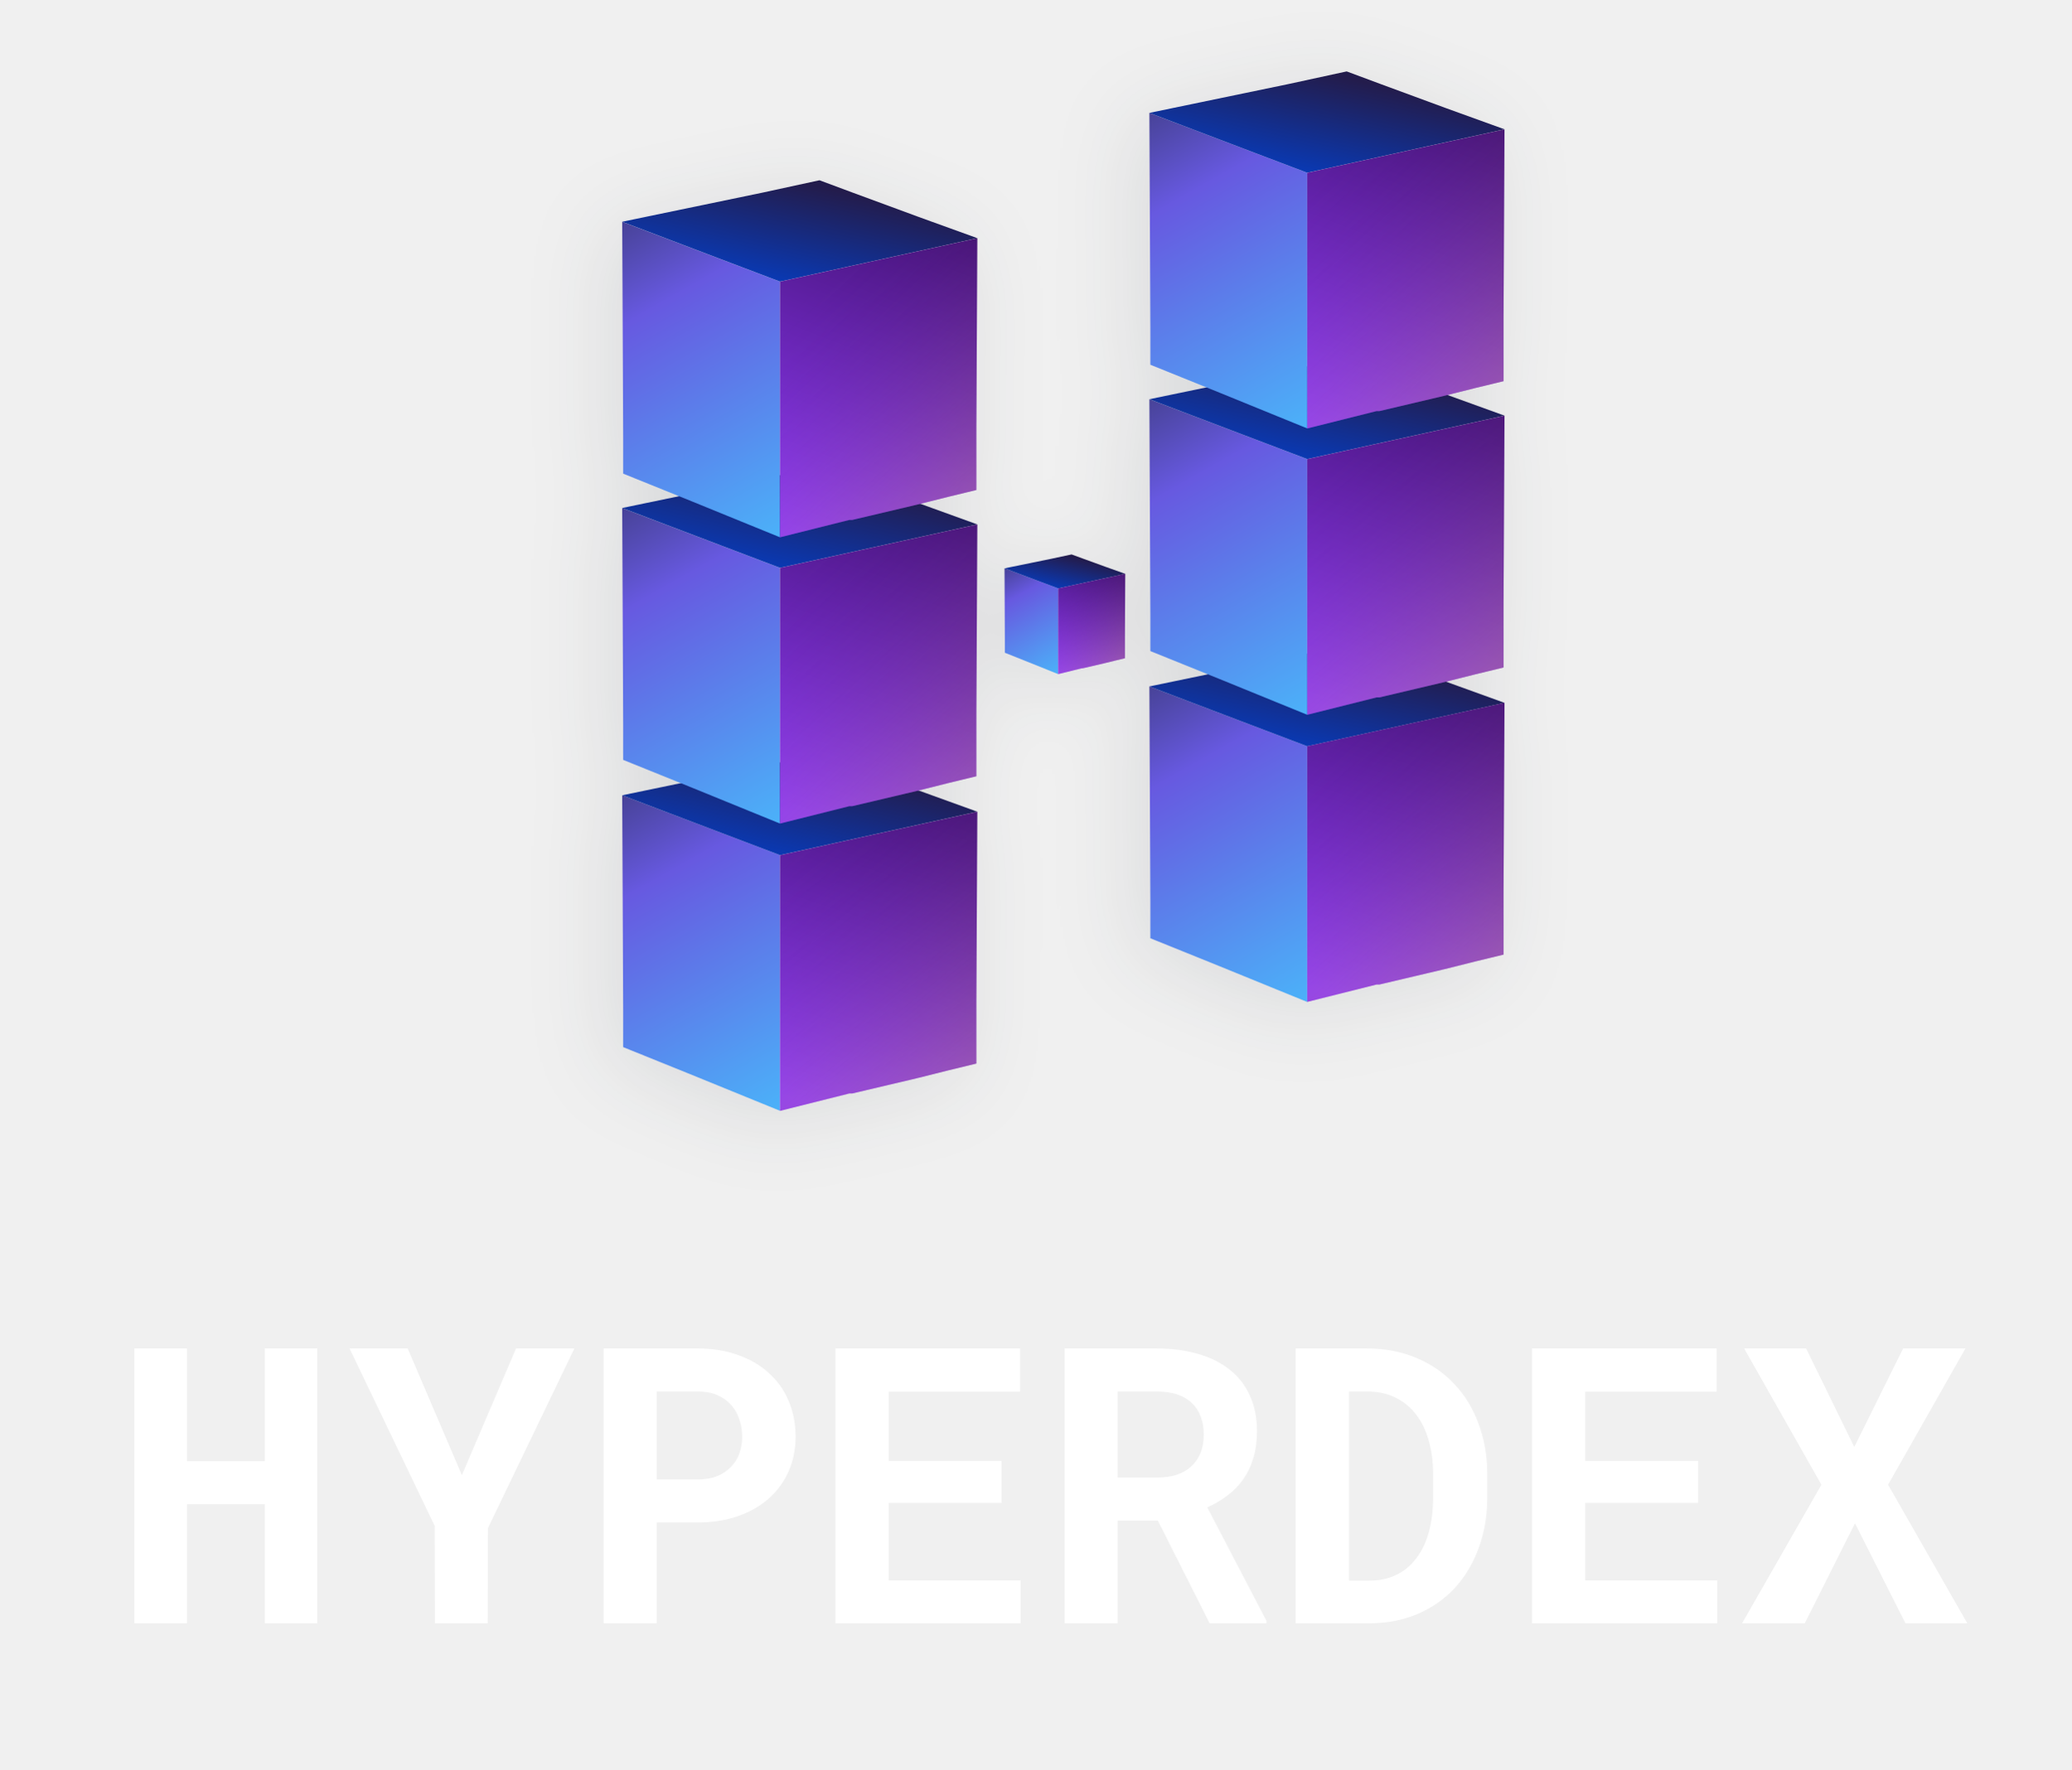
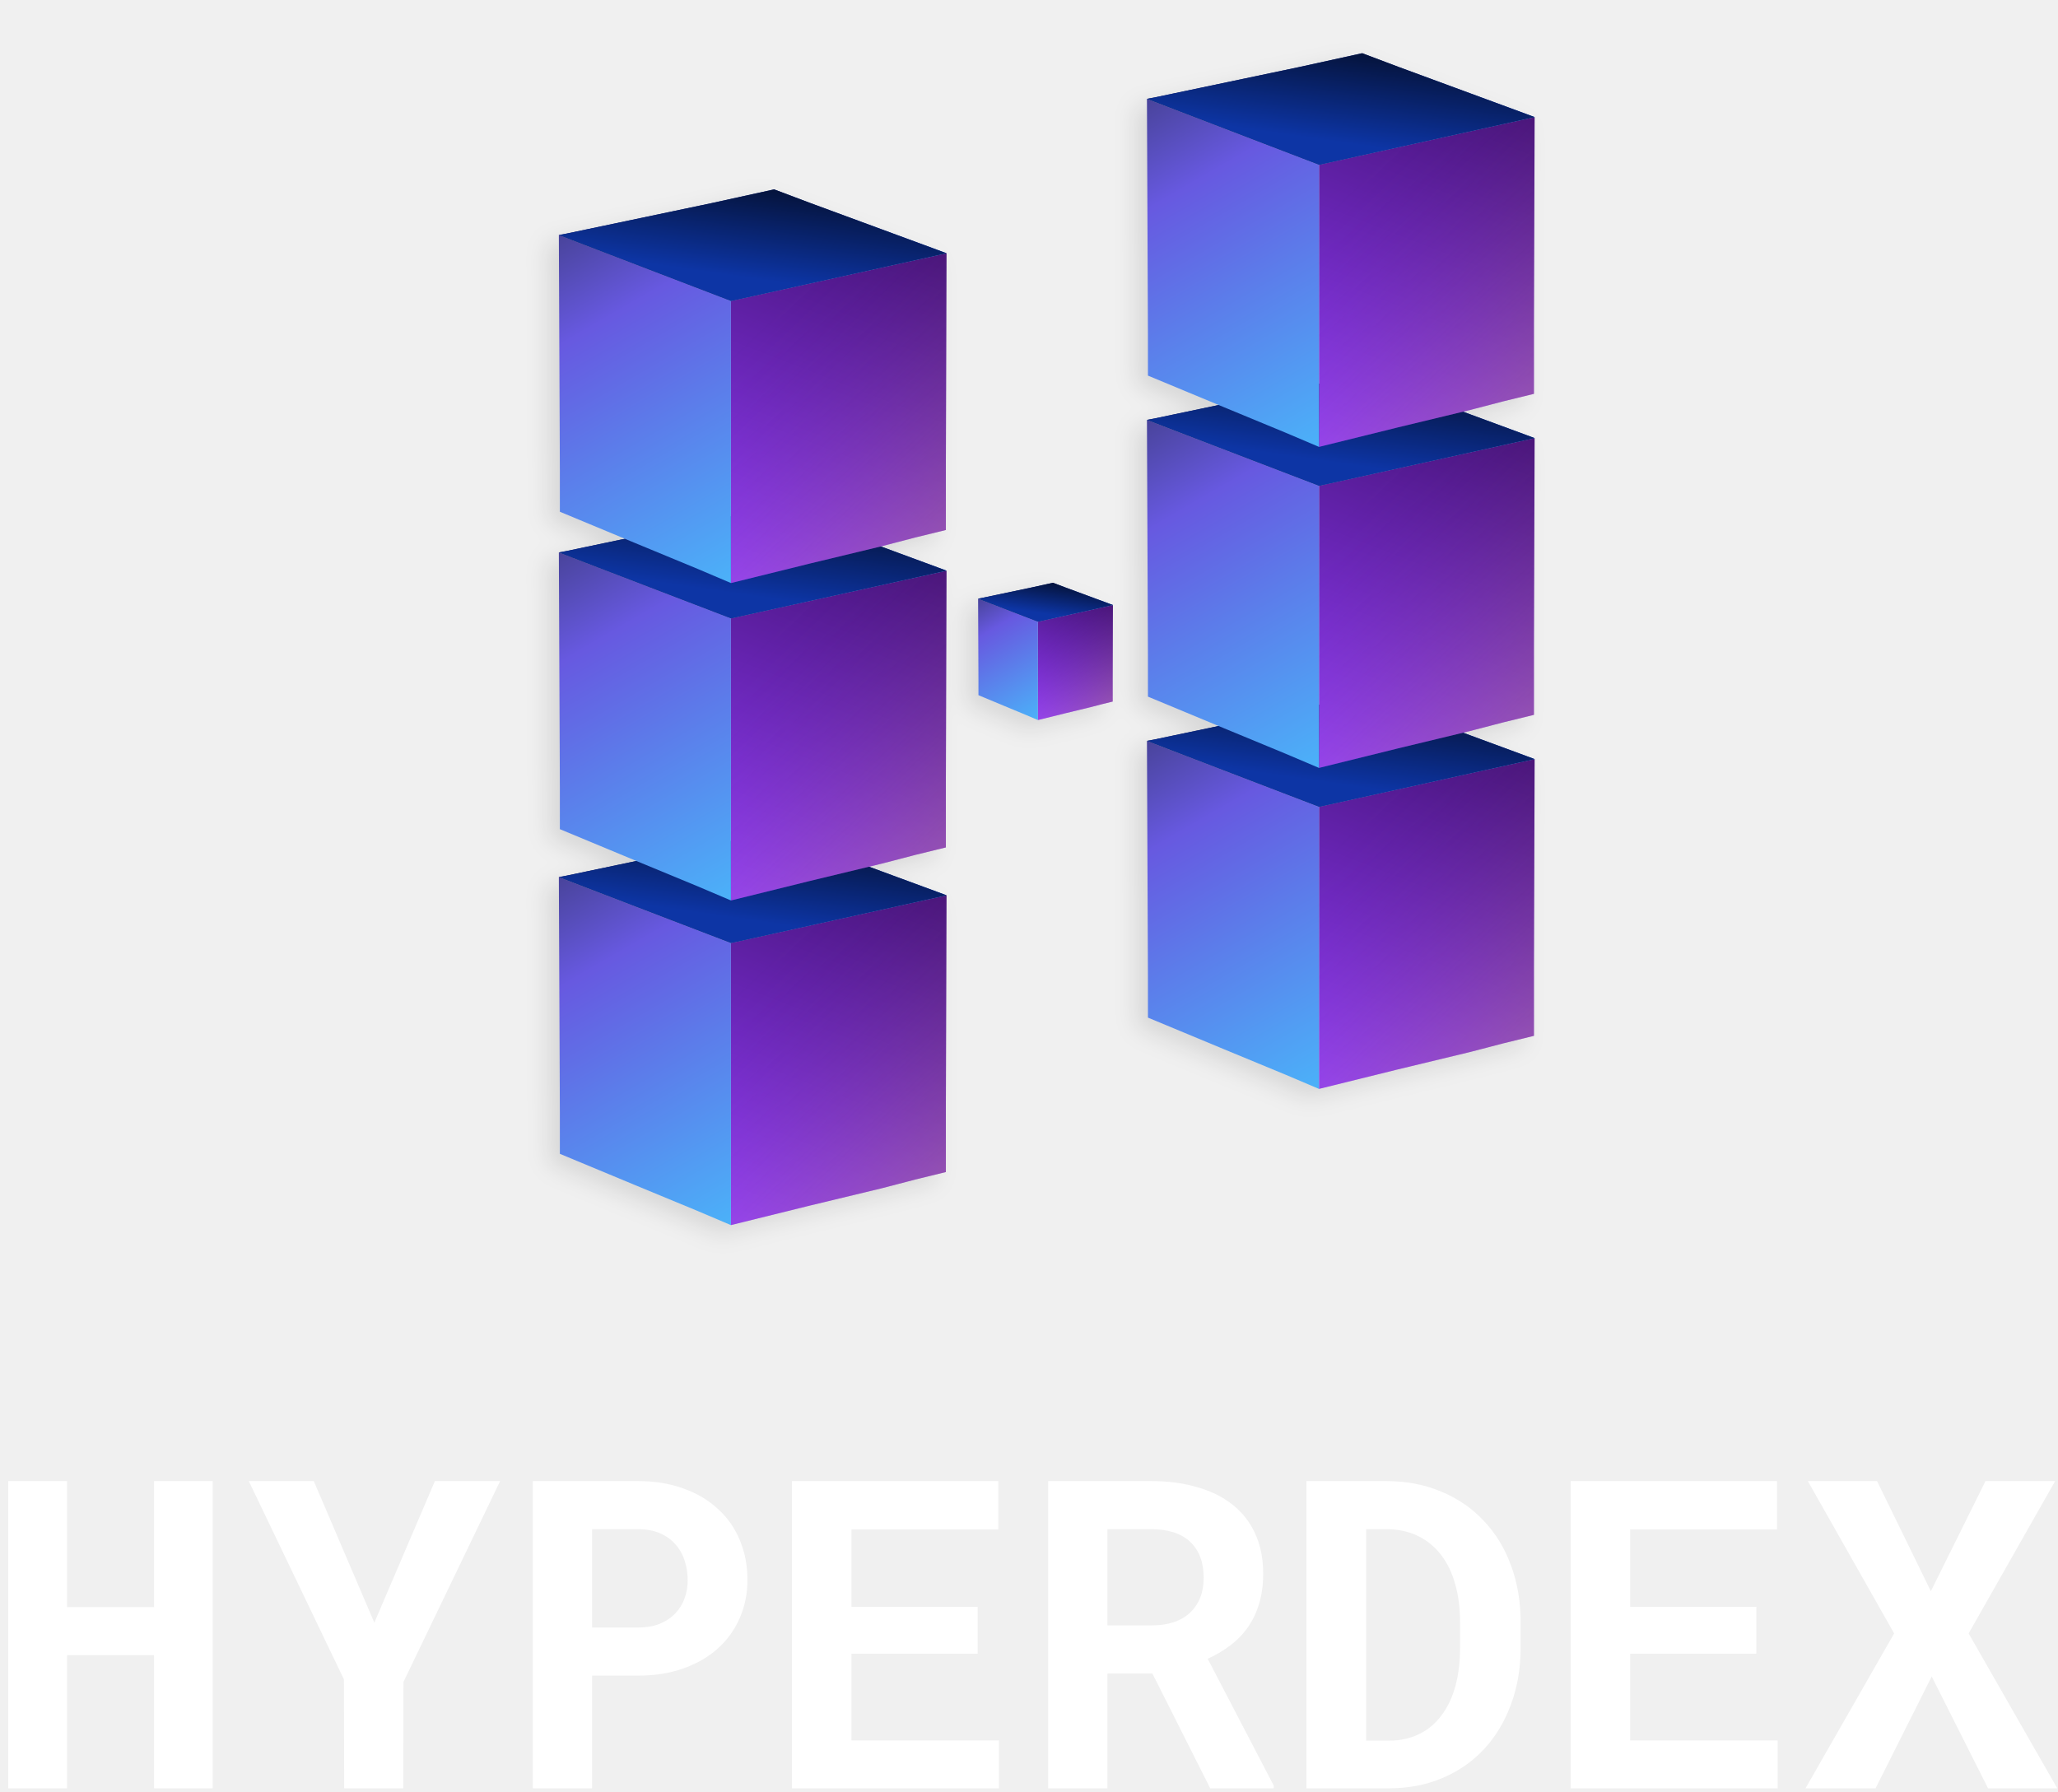
- <svg xmlns="http://www.w3.org/2000/svg" width="1044" height="892" viewBox="0 0 1044 892" version="1.1">
-   <g id="Canvas" fill="none">
-     <g id="Logo_White_Text" clip-path="url(#clip0)">
-       <path id="HYPERDEX" d="M 25.977 45L 19.364 45L 19.364 29.989L 9.563 29.989L 9.563 45L 2.926 45L 2.926 10.363L 9.563 10.363L 9.563 24.565L 19.364 24.565L 19.364 10.363L 25.977 10.363L 25.977 45ZM 44.2 26.326L 51.027 10.363L 58.378 10.363L 47.483 33.01L 47.459 45L 40.798 45L 40.774 32.725L 30.046 10.363L 37.373 10.363L 44.2 26.326ZM 68.75 32.297L 68.75 45L 62.065 45L 62.065 10.363L 73.912 10.363C 75.8 10.363 77.504 10.641 79.027 11.196C 80.549 11.735 81.842 12.496 82.904 13.48C 83.983 14.447 84.808 15.613 85.379 16.977C 85.965 18.34 86.259 19.855 86.259 21.52C 86.259 23.075 85.965 24.51 85.379 25.826C 84.808 27.142 83.983 28.284 82.904 29.252C 81.842 30.203 80.549 30.949 79.027 31.488C 77.504 32.027 75.8 32.297 73.912 32.297L 68.75 32.297ZM 68.75 26.873L 73.912 26.873C 74.864 26.873 75.689 26.73 76.386 26.445C 77.084 26.159 77.663 25.771 78.123 25.279C 78.599 24.787 78.948 24.224 79.17 23.59C 79.408 22.94 79.526 22.266 79.526 21.568C 79.526 20.759 79.408 20.006 79.17 19.308C 78.948 18.61 78.599 18 78.123 17.476C 77.663 16.953 77.084 16.541 76.386 16.239C 75.689 15.938 74.864 15.787 73.912 15.787L 68.75 15.787L 68.75 26.873ZM 112.213 29.823L 97.987 29.823L 97.987 39.6L 114.615 39.6L 114.615 45L 91.278 45L 91.278 10.363L 114.544 10.363L 114.544 15.811L 97.987 15.811L 97.987 24.541L 112.213 24.541L 112.213 29.823ZM 131.91 32.059L 126.843 32.059L 126.843 45L 120.158 45L 120.158 10.363L 131.767 10.363C 133.686 10.363 135.423 10.593 136.977 11.053C 138.531 11.497 139.855 12.155 140.95 13.028C 142.06 13.9 142.908 14.986 143.495 16.287C 144.098 17.587 144.399 19.094 144.399 20.807C 144.399 22.044 144.248 23.162 143.947 24.161C 143.662 25.144 143.241 26.032 142.686 26.825C 142.147 27.602 141.489 28.284 140.712 28.871C 139.95 29.458 139.094 29.965 138.143 30.394L 145.588 44.691L 145.588 45L 138.428 45L 131.91 32.059ZM 126.843 26.635L 131.791 26.635C 133.678 26.635 135.129 26.159 136.144 25.208C 137.175 24.24 137.691 22.924 137.691 21.259C 137.691 19.53 137.191 18.19 136.192 17.238C 135.193 16.271 133.718 15.787 131.767 15.787L 126.843 15.787L 126.843 26.635ZM 149.276 45L 149.276 10.363L 158.244 10.363C 160.544 10.363 162.621 10.76 164.477 11.553C 166.348 12.33 167.942 13.424 169.258 14.836C 170.591 16.231 171.614 17.904 172.327 19.855C 173.057 21.806 173.422 23.947 173.422 26.278L 173.422 29.133C 173.422 31.464 173.057 33.605 172.327 35.556C 171.614 37.491 170.607 39.164 169.306 40.575C 168.006 41.971 166.443 43.057 164.62 43.834C 162.796 44.611 160.782 45 158.577 45L 149.276 45ZM 156.008 15.787L 156.008 39.624L 158.577 39.624C 159.83 39.624 160.948 39.386 161.931 38.91C 162.931 38.434 163.771 37.744 164.453 36.84C 165.151 35.936 165.682 34.842 166.047 33.557C 166.412 32.257 166.594 30.782 166.594 29.133L 166.594 26.23C 166.594 24.676 166.412 23.265 166.047 21.996C 165.698 20.712 165.167 19.609 164.453 18.689C 163.755 17.77 162.883 17.056 161.836 16.548C 160.805 16.041 159.608 15.787 158.244 15.787L 156.008 15.787ZM 199.994 29.823L 185.768 29.823L 185.768 39.6L 202.397 39.6L 202.397 45L 179.06 45L 179.06 10.363L 202.325 10.363L 202.325 15.811L 185.768 15.811L 185.768 24.541L 199.994 24.541L 199.994 29.823ZM 219.667 22.781L 225.829 10.363L 233.679 10.363L 223.926 27.539L 233.917 45L 226.114 45L 219.762 32.392L 213.435 45L 205.537 45L 215.528 27.539L 205.798 10.363L 213.601 10.363L 219.667 22.781Z" transform="translate(56 638.438) scale(4)" fill="white" />
-       <g id="Group 3.6" filter="url(#filter0_d)">
-         <g id="Group 2.1">
-           <g id="Group">
-             <path id="Vector" fill-rule="evenodd" clip-rule="evenodd" d="M 8.853 35.268L 0.121 31.741L 0.121 27.12L 0 0L 19.889 7.54L 19.889 39.768L 16.008 38.187L 8.853 35.268Z" transform="translate(313.625 400.984) scale(4)" fill="url(#paint0_linear)" />
-             <path id="Vector_2" fill-rule="evenodd" clip-rule="evenodd" d="M 24.861 0L 29.105 1.581L 37.352 4.621L 44.749 7.297L 19.889 12.77L 0 5.229L 17.584 1.581L 24.861 0Z" transform="translate(313.625 380.062) scale(4)" fill="url(#paint1_linear)" />
-             <g id="Vector_3" transform="translate(393.184 409.281) scale(4)">
-               <path fill-rule="evenodd" clip-rule="evenodd" d="M 24.739 31.741L 21.223 32.593L 17.342 33.566L 9.095 35.511L 8.732 35.511L 0 37.7L 0 5.473L 24.861 0L 24.739 23.958L 24.739 24.809L 24.739 29.309L 24.739 31.741Z" fill="url(#paint2_linear)" />
-               <path fill-rule="evenodd" clip-rule="evenodd" d="M 24.739 31.741L 21.223 32.593L 17.342 33.566L 9.095 35.511L 8.732 35.511L 0 37.7L 0 5.473L 24.861 0L 24.739 23.958L 24.739 24.809L 24.739 29.309L 24.739 31.741Z" fill="url(#paint3_linear)" />
-             </g>
-           </g>
-           <g id="Group_2">
-             <path id="Vector_4" fill-rule="evenodd" clip-rule="evenodd" d="M 8.853 35.268L 0.121 31.741L 0.121 27.12L 0 0L 19.889 7.54L 19.889 39.768L 16.008 38.187L 8.853 35.268Z" transform="translate(313.625 256.156) scale(4)" fill="url(#paint4_linear)" />
-             <path id="Vector_5" fill-rule="evenodd" clip-rule="evenodd" d="M 24.861 0L 29.105 1.581L 37.352 4.621L 44.749 7.297L 19.889 12.77L 0 5.229L 17.584 1.581L 24.861 0Z" transform="translate(313.625 235.203) scale(4)" fill="url(#paint5_linear)" />
-             <g id="Vector_6" transform="translate(393.184 264.422) scale(4)">
-               <path fill-rule="evenodd" clip-rule="evenodd" d="M 24.739 31.741L 21.223 32.593L 17.342 33.566L 9.095 35.511L 8.732 35.511L 0 37.7L 0 5.473L 24.861 0L 24.739 23.958L 24.739 24.809L 24.739 29.309L 24.739 31.741Z" fill="url(#paint6_linear)" />
-               <path fill-rule="evenodd" clip-rule="evenodd" d="M 24.739 31.741L 21.223 32.593L 17.342 33.566L 9.095 35.511L 8.732 35.511L 0 37.7L 0 5.473L 24.861 0L 24.739 23.958L 24.739 24.809L 24.739 29.309L 24.739 31.741Z" fill="url(#paint7_linear)" />
-             </g>
-           </g>
-           <g id="Group_3">
-             <path id="Vector_7" fill-rule="evenodd" clip-rule="evenodd" d="M 8.853 35.268L 0.121 31.741L 0.121 27.12L 0 0L 19.889 7.54L 19.889 39.768L 16.008 38.187L 8.853 35.268Z" transform="translate(313.625 111.828) scale(4)" fill="url(#paint8_linear)" />
-             <path id="Vector_8" fill-rule="evenodd" clip-rule="evenodd" d="M 24.861 0L 29.105 1.581L 37.352 4.621L 44.749 7.297L 19.889 12.77L 0 5.229L 17.584 1.581L 24.861 0Z" transform="translate(313.625 90.875) scale(4)" fill="url(#paint9_linear)" />
-             <g id="Vector_9" transform="translate(393.184 120.094) scale(4)">
-               <path fill-rule="evenodd" clip-rule="evenodd" d="M 24.739 31.741L 21.223 32.593L 17.342 33.566L 9.095 35.511L 8.732 35.511L 0 37.7L 0 5.473L 24.861 0L 24.739 23.958L 24.739 24.809L 24.739 29.309L 24.739 31.741Z" fill="url(#paint10_linear)" />
-               <path fill-rule="evenodd" clip-rule="evenodd" d="M 24.739 31.741L 21.223 32.593L 17.342 33.566L 9.095 35.511L 8.732 35.511L 0 37.7L 0 5.473L 24.861 0L 24.739 23.958L 24.739 24.809L 24.739 29.309L 24.739 31.741Z" fill="url(#paint11_linear)" />
-             </g>
-           </g>
-         </g>
-         <g id="Group 2.2">
-           <g id="Group_4">
-             <path id="Vector_10" fill-rule="evenodd" clip-rule="evenodd" d="M 8.853 35.268L 0.121 31.741L 0.121 27.12L 0 0L 19.889 7.54L 19.889 39.768L 16.008 38.187L 8.853 35.268Z" transform="translate(579.367 346.094) scale(4)" fill="url(#paint12_linear)" />
-             <path id="Vector_11" fill-rule="evenodd" clip-rule="evenodd" d="M 24.861 0L 29.105 1.581L 37.352 4.621L 44.749 7.297L 19.889 12.77L 0 5.229L 17.584 1.581L 24.861 0Z" transform="translate(579.369 325.172) scale(4)" fill="url(#paint13_linear)" />
-             <g id="Vector_12" transform="translate(658.926 354.344) scale(4)">
-               <path fill-rule="evenodd" clip-rule="evenodd" d="M 24.739 31.741L 21.223 32.593L 17.342 33.566L 9.095 35.511L 8.732 35.511L 0 37.7L 0 5.473L 24.861 0L 24.739 23.958L 24.739 24.809L 24.739 29.309L 24.739 31.741Z" fill="url(#paint14_linear)" />
-               <path fill-rule="evenodd" clip-rule="evenodd" d="M 24.739 31.741L 21.223 32.593L 17.342 33.566L 9.095 35.511L 8.732 35.511L 0 37.7L 0 5.473L 24.861 0L 24.739 23.958L 24.739 24.809L 24.739 29.309L 24.739 31.741Z" fill="url(#paint15_linear)" />
-             </g>
-           </g>
-           <g id="Group_5">
-             <path id="Vector_13" fill-rule="evenodd" clip-rule="evenodd" d="M 8.853 35.268L 0.121 31.741L 0.121 27.12L 0 0L 19.889 7.54L 19.889 39.768L 16.008 38.187L 8.853 35.268Z" transform="translate(579.367 201.297) scale(4)" fill="url(#paint16_linear)" />
-             <path id="Vector_14" fill-rule="evenodd" clip-rule="evenodd" d="M 24.861 0L 29.105 1.581L 37.352 4.621L 44.749 7.297L 19.889 12.77L 0 5.229L 17.584 1.581L 24.861 0Z" transform="translate(579.371 180.359) scale(4)" fill="url(#paint17_linear)" />
-             <g id="Vector_15" transform="translate(658.926 209.578) scale(4)">
-               <path fill-rule="evenodd" clip-rule="evenodd" d="M 24.739 31.741L 21.223 32.593L 17.342 33.566L 9.095 35.511L 8.732 35.511L 0 37.7L 0 5.473L 24.861 0L 24.739 23.958L 24.739 24.809L 24.739 29.309L 24.739 31.741Z" fill="url(#paint18_linear)" />
-               <path fill-rule="evenodd" clip-rule="evenodd" d="M 24.739 31.741L 21.223 32.593L 17.342 33.566L 9.095 35.511L 8.732 35.511L 0 37.7L 0 5.473L 24.861 0L 24.739 23.958L 24.739 24.809L 24.739 29.309L 24.739 31.741Z" fill="url(#paint19_linear)" />
-             </g>
-           </g>
-           <g id="Group_6">
-             <path id="Vector_16" fill-rule="evenodd" clip-rule="evenodd" d="M 8.853 35.268L 0.121 31.741L 0.121 27.12L 0 0L 19.889 7.54L 19.889 39.768L 16.008 38.187L 8.853 35.268Z" transform="translate(579.369 56.9219) scale(4)" fill="url(#paint20_linear)" />
-             <path id="Vector_17" fill-rule="evenodd" clip-rule="evenodd" d="M 24.861 0L 29.105 1.581L 37.352 4.621L 44.749 7.297L 19.889 12.77L 0 5.229L 17.584 1.581L 24.861 0Z" transform="translate(579.373 36) scale(4)" fill="url(#paint21_linear)" />
-             <g id="Vector_18" transform="translate(658.928 65.2188) scale(4)">
-               <path fill-rule="evenodd" clip-rule="evenodd" d="M 24.739 31.741L 21.223 32.593L 17.342 33.566L 9.095 35.511L 8.732 35.511L 0 37.7L 0 5.473L 24.861 0L 24.739 23.958L 24.739 24.809L 24.739 29.309L 24.739 31.741Z" fill="url(#paint22_linear)" />
-               <path fill-rule="evenodd" clip-rule="evenodd" d="M 24.739 31.741L 21.223 32.593L 17.342 33.566L 9.095 35.511L 8.732 35.511L 0 37.7L 0 5.473L 24.861 0L 24.739 23.958L 24.739 24.809L 24.739 29.309L 24.739 31.741Z" fill="url(#paint23_linear)" />
-             </g>
-           </g>
-           <g id="Group_7">
-             <path id="Vector_19" fill-rule="evenodd" clip-rule="evenodd" d="M 3.01 11.826L 0.041 10.644L 0.041 9.094L 0 0L 6.762 2.528L 6.762 13.335L 5.442 12.805L 3.01 11.826Z" transform="translate(506.342 286.531) scale(4)" fill="url(#paint24_linear)" />
-             <path id="Vector_20" fill-rule="evenodd" clip-rule="evenodd" d="M 8.452 0L 9.895 0.53L 12.699 1.55L 15.214 2.447L 6.762 4.282L 0 1.754L 5.978 0.53L 8.452 0Z" transform="translate(506.346 279.531) scale(4)" fill="url(#paint25_linear)" />
-             <g id="Vector_21" transform="translate(533.389 289.312) scale(4)">
-               <path fill-rule="evenodd" clip-rule="evenodd" d="M 8.411 10.644L 7.215 10.929L 5.896 11.256L 3.092 11.908L 2.969 11.908L 0 12.642L 0 1.835L 8.452 0L 8.411 8.034L 8.411 8.319L 8.411 9.828L 8.411 10.644Z" fill="url(#paint26_linear)" />
-               <path fill-rule="evenodd" clip-rule="evenodd" d="M 8.411 10.644L 7.215 10.929L 5.896 11.256L 3.092 11.908L 2.969 11.908L 0 12.642L 0 1.835L 8.452 0L 8.411 8.034L 8.411 8.319L 8.411 9.828L 8.411 10.644Z" fill="url(#paint27_linear)" />
-             </g>
-           </g>
-         </g>
-       </g>
-     </g>
+ <svg xmlns="http://www.w3.org/2000/svg" width="928" height="808" viewBox="0 0 928 808" fill="none">
+   <path d="M25.977 45H19.364V29.989H9.563V45H2.926V10.363H9.563V24.565H19.364V10.363H25.977V45ZM44.2 26.326L51.027 10.363H58.378L47.483 33.01L47.459 45H40.798L40.774 32.725L30.046 10.363H37.373L44.2 26.326ZM68.75 32.297V45H62.065V10.363H73.912C75.8 10.363 77.504 10.641 79.027 11.196C80.549 11.735 81.842 12.496 82.904 13.48C83.983 14.447 84.808 15.613 85.379 16.977C85.965 18.34 86.259 19.855 86.259 21.52C86.259 23.075 85.965 24.51 85.379 25.826C84.808 27.142 83.983 28.284 82.904 29.252C81.842 30.203 80.549 30.949 79.027 31.488C77.504 32.027 75.8 32.297 73.912 32.297H68.75ZM68.75 26.873H73.912C74.864 26.873 75.689 26.73 76.386 26.445C77.084 26.159 77.663 25.771 78.123 25.279C78.599 24.787 78.948 24.224 79.17 23.59C79.408 22.94 79.526 22.266 79.526 21.568C79.526 20.759 79.408 20.006 79.17 19.308C78.948 18.61 78.599 18 78.123 17.476C77.663 16.953 77.084 16.541 76.386 16.239C75.689 15.938 74.864 15.787 73.912 15.787H68.75V26.873ZM112.213 29.823H97.987V39.6H114.615V45H91.278V10.363H114.544V15.811H97.987V24.541H112.213V29.823ZM131.91 32.059H126.843V45H120.158V10.363H131.767C133.686 10.363 135.423 10.593 136.977 11.053C138.531 11.497 139.855 12.155 140.95 13.028C142.06 13.9 142.908 14.986 143.495 16.287C144.098 17.587 144.399 19.094 144.399 20.807C144.399 22.044 144.248 23.162 143.947 24.161C143.662 25.144 143.241 26.032 142.686 26.825C142.147 27.602 141.489 28.284 140.712 28.871C139.95 29.458 139.094 29.965 138.143 30.394L145.588 44.691V45H138.428L131.91 32.059ZM126.843 26.635H131.791C133.678 26.635 135.129 26.159 136.144 25.208C137.175 24.24 137.691 22.924 137.691 21.259C137.691 19.53 137.191 18.19 136.192 17.238C135.193 16.271 133.718 15.787 131.767 15.787H126.843V26.635ZM149.276 45V10.363H158.244C160.544 10.363 162.621 10.76 164.477 11.553C166.348 12.33 167.942 13.424 169.258 14.836C170.591 16.231 171.614 17.904 172.327 19.855C173.057 21.806 173.422 23.947 173.422 26.278V29.133C173.422 31.464 173.057 33.605 172.327 35.556C171.614 37.491 170.607 39.164 169.306 40.575C168.006 41.971 166.443 43.057 164.62 43.834C162.796 44.611 160.782 45 158.577 45H149.276ZM156.008 15.787V39.624H158.577C159.83 39.624 160.948 39.386 161.931 38.91C162.931 38.434 163.771 37.744 164.453 36.84C165.151 35.936 165.682 34.842 166.047 33.557C166.412 32.257 166.594 30.782 166.594 29.133V26.23C166.594 24.676 166.412 23.265 166.047 21.996C165.698 20.712 165.167 19.609 164.453 18.689C163.755 17.77 162.883 17.056 161.836 16.548C160.805 16.041 159.608 15.787 158.244 15.787H156.008ZM199.994 29.823H185.768V39.6H202.397V45H179.06V10.363H202.325V15.811H185.768V24.541H199.994V29.823ZM219.667 22.781L225.829 10.363H233.679L223.926 27.539L233.917 45H226.114L219.762 32.392L213.435 45H205.537L215.528 27.539L205.798 10.363H213.601L219.667 22.781Z" transform="translate(-8 626.438) scale(4)" fill="white" />
+   <g filter="url(#filter0_d)">
+     <path d="M0.038 5.371H0V37.181L8.634 35.048L8.939 34.972L17.003 33.029L20.806 32.038L24.23 31.2V28.762V24.267V23.391L24.306 -1.45323e-07L0.038 5.371Z" transform="translate(329.596 403.734) scale(4)" fill="url(#paint0_linear)" />
+     <path d="M0 0L0.114 26.591V31.2L8.634 34.743L15.633 37.638L19.399 39.238V7.429L0 0Z" transform="translate(252 395.516) scale(4)" fill="url(#paint1_linear)" />
+     <path d="M0.038 5.371H0V37.181L8.634 35.048L8.939 34.972L17.003 33.029L20.806 32.038L24.23 31.2V28.762V24.267V23.391L24.306 -1.45323e-07L0.038 5.371Z" transform="translate(329.596 403.734) scale(4)" fill="url(#paint2_linear)" />
+     <path d="M42.677 6.819L36.477 4.533L28.413 1.562L24.267 0L17.155 1.562L0.837 4.99L0 5.143L19.399 12.572H19.437L43.704 7.2L42.677 6.819Z" transform="translate(252 374.938) scale(4)" fill="url(#paint3_linear)" />
+     <path d="M42.677 6.819L36.477 4.533L28.413 1.562L24.267 0L17.155 1.562L0.837 4.99L0 5.143L19.399 12.572H19.437L43.704 7.2L42.677 6.819Z" transform="translate(252 374.938) scale(4)" fill="url(#paint4_linear)" />
+     <path d="M0.038 5.371H0V37.181L8.634 35.048L8.939 34.972L17.003 33.029L20.806 32.038L24.23 31.2V28.762V24.267V23.391L24.306 -1.45323e-07L0.038 5.371Z" transform="translate(329.596 257.344) scale(4)" fill="url(#paint5_linear)" />
+     <path d="M0 0L0.114 26.591V31.2L8.634 34.743L15.633 37.638L19.399 39.238V7.429L0 0Z" transform="translate(252 249.109) scale(4)" fill="url(#paint6_linear)" />
+     <path d="M0.038 5.371H0V37.181L8.634 35.048L8.939 34.972L17.003 33.029L20.806 32.038L24.23 31.2V28.762V24.267V23.391L24.306 -1.45323e-07L0.038 5.371Z" transform="translate(329.596 257.344) scale(4)" fill="url(#paint7_linear)" />
+     <path d="M42.677 6.819L36.477 4.533L28.413 1.562L24.267 0L17.155 1.562L0.837 4.99L0 5.143L19.399 12.572H19.437L43.704 7.2L42.677 6.819Z" transform="translate(252 228.547) scale(4)" fill="url(#paint8_linear)" />
+     <path d="M42.677 6.819L36.477 4.533L28.413 1.562L24.267 0L17.155 1.562L0.837 4.99L0 5.143L19.399 12.572H19.437L43.704 7.2L42.677 6.819Z" transform="translate(252 228.547) scale(4)" fill="url(#paint9_linear)" />
+     <path d="M0.038 5.371H0V37.181L8.634 35.048L8.939 34.972L17.003 33.029L20.806 32.038L24.23 31.2V28.762V24.267V23.391L24.306 -1.45323e-07L0.038 5.371Z" transform="translate(329.596 114.203) scale(4)" fill="url(#paint10_linear)" />
+     <path d="M0 0L0.114 26.591V31.2L8.634 34.743L15.633 37.638L19.399 39.238V7.429L0 0Z" transform="translate(252 105.969) scale(4)" fill="url(#paint11_linear)" />
+     <path d="M0.038 5.371H0V37.181L8.634 35.048L8.939 34.972L17.003 33.029L20.806 32.038L24.23 31.2V28.762V24.267V23.391L24.306 -1.45323e-07L0.038 5.371Z" transform="translate(329.596 114.203) scale(4)" fill="url(#paint12_linear)" />
+     <path d="M42.677 6.819L36.477 4.533L28.413 1.562L24.267 0L17.155 1.562L0.837 4.99L0 5.143L19.399 12.572H19.437L43.704 7.2L42.677 6.819Z" transform="translate(252 85.4062) scale(4)" fill="url(#paint13_linear)" />
+     <path d="M42.677 6.819L36.477 4.533L28.413 1.562L24.267 0L17.155 1.562L0.837 4.99L0 5.143L19.399 12.572H19.437L43.704 7.2L42.677 6.819Z" transform="translate(252 85.4062) scale(4)" fill="url(#paint14_linear)" />
+     <path d="M0.013 1.873H0V12.966L3.003 12.223L3.109 12.196L5.914 11.518L7.237 11.173L8.427 10.881V10.03V8.463V8.157L8.454 -5.06796e-08L0.013 1.873Z" transform="translate(468.033 272.844) scale(4)" fill="url(#paint15_linear)" />
+     <path d="M0 0L0.04 9.273V10.881L3.003 12.116L5.437 13.126L6.747 13.684V2.591L0 0Z" transform="translate(441.045 269.969) scale(4)" fill="url(#paint16_linear)" />
+     <path d="M0.013 1.873H0V12.966L3.003 12.223L3.109 12.196L5.914 11.518L7.237 11.173L8.427 10.881V10.03V8.463V8.157L8.454 -5.06796e-08L0.013 1.873Z" transform="translate(468.033 272.828) scale(4)" fill="url(#paint17_linear)" />
+     <path d="M14.844 2.378L12.687 1.581L9.883 0.545L8.441 0L5.967 0.545L0.291 1.74L0 1.794L6.747 4.384H6.76L15.201 2.511L14.844 2.378Z" transform="translate(441.045 262.797) scale(4)" fill="url(#paint18_linear)" />
+     <path d="M14.844 2.378L12.687 1.581L9.883 0.545L8.441 0L5.967 0.545L0.291 1.74L0 1.794L6.747 4.384H6.76L15.201 2.511L14.844 2.378Z" transform="translate(441.045 262.797) scale(4)" fill="url(#paint19_linear)" />
+     <path d="M0.038 5.371H0V37.181L8.634 35.048L8.939 34.972L17.003 33.029L20.806 32.038L24.23 31.2V28.762V24.267V23.391L24.306 -1.45323e-07L0.038 5.371Z" transform="translate(594.777 342.312) scale(4)" fill="url(#paint20_linear)" />
+     <path d="M0 0L0.114 26.591V31.2L8.634 34.743L15.633 37.638L19.399 39.238V7.429L0 0Z" transform="translate(517.182 334.094) scale(4)" fill="url(#paint21_linear)" />
+     <path d="M0.038 5.371H0V37.181L8.634 35.048L8.939 34.972L17.003 33.029L20.806 32.038L24.23 31.2V28.762V24.267V23.391L24.306 -1.45323e-07L0.038 5.371Z" transform="translate(594.777 342.312) scale(4)" fill="url(#paint22_linear)" />
+     <path d="M42.677 6.819L36.477 4.533L28.413 1.562L24.267 0L17.155 1.562L0.837 4.99L0 5.143L19.399 12.572H19.437L43.704 7.2L42.677 6.819Z" transform="translate(517.182 313.516) scale(4)" fill="url(#paint23_linear)" />
+     <path d="M42.677 6.819L36.477 4.533L28.413 1.562L24.267 0L17.155 1.562L0.837 4.99L0 5.143L19.399 12.572H19.437L43.704 7.2L42.677 6.819Z" transform="translate(517.182 313.516) scale(4)" fill="url(#paint24_linear)" />
+     <path d="M0.038 5.371H0V37.181L8.634 35.048L8.939 34.972L17.003 33.029L20.806 32.038L24.23 31.2V28.762V24.267V23.391L24.306 -1.45323e-07L0.038 5.371Z" transform="translate(594.773 197.562) scale(4)" fill="url(#paint25_linear)" />
+     <path d="M0 0L0.114 26.591V31.2L8.634 34.743L15.633 37.638L19.399 39.238V7.429L0 0Z" transform="translate(517.18 189.344) scale(4)" fill="url(#paint26_linear)" />
+     <path d="M0.038 5.371H0V37.181L8.634 35.048L8.939 34.972L17.003 33.029L20.806 32.038L24.23 31.2V28.762V24.267V23.391L24.306 -1.45323e-07L0.038 5.371Z" transform="translate(594.775 197.562) scale(4)" fill="url(#paint27_linear)" />
+     <path d="M42.677 6.819L36.477 4.533L28.413 1.562L24.267 0L17.155 1.562L0.837 4.99L0 5.143L19.399 12.572H19.437L43.704 7.2L42.677 6.819Z" transform="translate(517.18 168.766) scale(4)" fill="url(#paint28_linear)" />
+     <path d="M42.677 6.819L36.477 4.533L28.413 1.562L24.267 0L17.155 1.562L0.837 4.99L0 5.143L19.399 12.572H19.437L43.704 7.2L42.677 6.819Z" transform="translate(517.18 168.766) scale(4)" fill="url(#paint29_linear)" />
+     <path d="M0.038 5.371H0V37.181L8.634 35.048L8.939 34.972L17.003 33.029L20.806 32.038L24.23 31.2V28.762V24.267V23.391L24.306 -1.45323e-07L0.038 5.371Z" transform="translate(594.775 52.7969) scale(4)" fill="url(#paint30_linear)" />
+     <path d="M0 0L0.114 26.591V31.2L8.634 34.743L15.633 37.638L19.399 39.238V7.429L0 0Z" transform="translate(517.18 44.5781) scale(4)" fill="url(#paint31_linear)" />
+     <path d="M0.038 5.371H0V37.181L8.634 35.048L8.939 34.972L17.003 33.029L20.806 32.038L24.23 31.2V28.762V24.267V23.391L24.306 -1.45323e-07L0.038 5.371Z" transform="translate(594.775 52.7969) scale(4)" fill="url(#paint32_linear)" />
+     <path d="M42.677 6.819L36.477 4.533L28.413 1.562L24.267 0L17.155 1.562L0.837 4.99L0 5.143L19.399 12.572H19.437L43.704 7.2L42.677 6.819Z" transform="translate(517.18 24) scale(4)" fill="url(#paint33_linear)" />
+     <path d="M42.677 6.819L36.477 4.533L28.413 1.562L24.267 0L17.155 1.562L0.837 4.99L0 5.143L19.399 12.572H19.437L43.704 7.2L42.677 6.819Z" transform="translate(517.18 24) scale(4)" fill="url(#paint34_linear)" />
  </g>
  <defs>
-     <filter id="filter0_d" x="124.159" y="-104.746" width="769.544" height="848.882" filterUnits="userSpaceOnUse" color-interpolation-filters="sRGB">
+     <filter id="filter0_d" x="192" y="0" width="520" height="608.469" filterUnits="userSpaceOnUse" color-interpolation-filters="sRGB">
      <feFlood flood-opacity="0" result="BackgroundImageFix" />
      <feColorMatrix in="SourceAlpha" type="matrix" values="0 0 0 0 0 0 0 0 0 0 0 0 0 0 0 0 0 0 255 0" />
-       <feOffset dx="-6.767" dy="5.413" />
-       <feGaussianBlur stdDeviation="20.3" />
-       <feColorMatrix type="matrix" values="0 0 0 0 0.106 0 0 0 0 0.141 0 0 0 0 0.192 0 0 0 0.1 0" />
+       <feOffset dx="-5" dy="4" />
+       <feGaussianBlur stdDeviation="5" />
+       <feColorMatrix type="matrix" values="0 0 0 0 0 0 0 0 0 0 0 0 0 0 0 0 0 0 0.1 0" />
      <feBlend mode="normal" in2="BackgroundImageFix" result="effect1_dropShadow" />
      <feBlend mode="normal" in="SourceGraphic" in2="effect1_dropShadow" result="shape" />
    </filter>
-     <linearGradient id="paint0_linear" x2="1" gradientUnits="userSpaceOnUse" gradientTransform="matrix(29.9217 52.0645 -26.037 14.7303 -0.674447 -17.5163)">
-       <stop stop-color="#1C2334" />
-       <stop offset="0.449" stop-color="#6759E0" />
-       <stop offset="1" stop-color="#4BB2F9" />
-     </linearGradient>
-     <linearGradient id="paint1_linear" x2="1" gradientUnits="userSpaceOnUse" gradientTransform="matrix(-3.8036 16.6003 -58.1772 -13.1315 49.6281 6.42622)">
-       <stop stop-color="#231C4C" />
-       <stop offset="1" stop-color="#0143D6" />
-     </linearGradient>
-     <linearGradient id="paint2_linear" x2="1" gradientUnits="userSpaceOnUse" gradientTransform="matrix(-19.5252 58.2405 -38.4049 -12.6755 43.942 -14.4342)">
-       <stop offset="0.177" stop-color="#1D2237" />
-       <stop offset="0.323" stop-color="#47137A" />
-       <stop offset="1" stop-color="#913BFE" />
-     </linearGradient>
-     <linearGradient id="paint3_linear" x2="1" gradientUnits="userSpaceOnUse" gradientTransform="matrix(28.9074 34.4582 -22.7226 18.7547 11.2506 -4.10331)">
-       <stop stop-color="#5F20A5" stop-opacity="0" />
-       <stop offset="1" stop-color="#F2C94C" stop-opacity="0.35" />
-     </linearGradient>
-     <linearGradient id="paint4_linear" x2="1" gradientUnits="userSpaceOnUse" gradientTransform="matrix(29.9217 52.0645 -26.037 14.7303 -0.674447 -17.5163)">
-       <stop stop-color="#1C2334" />
-       <stop offset="0.449" stop-color="#6759E0" />
-       <stop offset="1" stop-color="#4BB2F9" />
-     </linearGradient>
-     <linearGradient id="paint5_linear" x2="1" gradientUnits="userSpaceOnUse" gradientTransform="matrix(-3.8036 16.6003 -58.1772 -13.1315 49.6281 6.42622)">
-       <stop stop-color="#231C4C" />
-       <stop offset="1" stop-color="#0143D6" />
-     </linearGradient>
-     <linearGradient id="paint6_linear" x2="1" gradientUnits="userSpaceOnUse" gradientTransform="matrix(-21.0466 58.2405 -38.4048 -13.6626 43.9419 -13.9407)">
-       <stop offset="0.177" stop-color="#1D2237" />
-       <stop offset="0.319" stop-color="#47137A" />
-       <stop offset="1" stop-color="#913BFE" />
-     </linearGradient>
-     <linearGradient id="paint7_linear" x2="1" gradientUnits="userSpaceOnUse" gradientTransform="matrix(30.6824 32.446 -21.3958 19.9063 10.5872 -2.91848)">
-       <stop stop-color="#5D1FA2" stop-opacity="0" />
-       <stop offset="1" stop-color="#F2C94C" stop-opacity="0.35" />
-     </linearGradient>
-     <linearGradient id="paint8_linear" x2="1" gradientUnits="userSpaceOnUse" gradientTransform="matrix(29.9217 52.0645 -26.037 14.7303 -0.674447 -17.5163)">
-       <stop stop-color="#1C2334" />
-       <stop offset="0.449" stop-color="#6759E0" />
-       <stop offset="1" stop-color="#4BB2F9" />
-     </linearGradient>
-     <linearGradient id="paint9_linear" x2="1" gradientUnits="userSpaceOnUse" gradientTransform="matrix(-3.8036 16.6003 -58.1772 -13.1315 49.6281 6.42622)">
-       <stop stop-color="#231C4C" />
-       <stop offset="1" stop-color="#0143D6" />
-     </linearGradient>
-     <linearGradient id="paint10_linear" x2="1" gradientUnits="userSpaceOnUse" gradientTransform="matrix(-22.8216 58.604 -38.6443 -14.8143 44.0616 -13.3648)">
-       <stop offset="0.177" stop-color="#1D2237" />
-       <stop offset="0.325" stop-color="#47137A" />
-       <stop offset="1" stop-color="#913BFE" />
-     </linearGradient>
-     <linearGradient id="paint11_linear" x2="1" gradientUnits="userSpaceOnUse" gradientTransform="matrix(27.8931 29.4278 -19.4054 18.0967 11.8742 -0.644042)">
-       <stop stop-color="#5C1EA0" stop-opacity="0" />
-       <stop offset="1" stop-color="#F2C94C" stop-opacity="0.35" />
-     </linearGradient>
-     <linearGradient id="paint12_linear" x2="1" gradientUnits="userSpaceOnUse" gradientTransform="matrix(29.9217 52.0645 -26.037 14.7303 -0.674447 -17.5163)">
-       <stop stop-color="#1C2334" />
-       <stop offset="0.449" stop-color="#6759E0" />
-       <stop offset="1" stop-color="#4BB2F9" />
-     </linearGradient>
-     <linearGradient id="paint13_linear" x2="1" gradientUnits="userSpaceOnUse" gradientTransform="matrix(-3.8036 16.6003 -58.1772 -13.1315 49.6281 6.42622)">
-       <stop stop-color="#231C4C" />
-       <stop offset="1" stop-color="#0143D6" />
-     </linearGradient>
-     <linearGradient id="paint14_linear" x2="1" gradientUnits="userSpaceOnUse" gradientTransform="matrix(-19.5252 58.2405 -38.4049 -12.6755 43.942 -14.4342)">
-       <stop offset="0.177" stop-color="#1D2237" />
-       <stop offset="0.323" stop-color="#47137A" />
-       <stop offset="1" stop-color="#913BFE" />
-     </linearGradient>
-     <linearGradient id="paint15_linear" x2="1" gradientUnits="userSpaceOnUse" gradientTransform="matrix(29.1609 31.4399 -20.7323 18.9192 11.5233 -5.05213)">
-       <stop stop-color="#5D1FA3" stop-opacity="0" />
-       <stop offset="1" stop-color="#F2C94C" stop-opacity="0.35" />
-     </linearGradient>
-     <linearGradient id="paint16_linear" x2="1" gradientUnits="userSpaceOnUse" gradientTransform="matrix(29.9217 52.0645 -26.037 14.7303 -0.674447 -17.5163)">
-       <stop stop-color="#1C2334" />
-       <stop offset="0.449" stop-color="#6759E0" />
-       <stop offset="1" stop-color="#4BB2F9" />
-     </linearGradient>
-     <linearGradient id="paint17_linear" x2="1" gradientUnits="userSpaceOnUse" gradientTransform="matrix(-3.8036 16.6003 -58.1772 -13.1315 49.6281 6.42622)">
-       <stop stop-color="#231C4C" />
-       <stop offset="1" stop-color="#0143D6" />
-     </linearGradient>
-     <linearGradient id="paint18_linear" x2="1" gradientUnits="userSpaceOnUse" gradientTransform="matrix(-21.0466 58.2405 -38.4048 -13.6626 43.9419 -13.9407)">
-       <stop offset="0.177" stop-color="#1D2237" />
-       <stop offset="0.319" stop-color="#47137A" />
-       <stop offset="1" stop-color="#913BFE" />
-     </linearGradient>
-     <linearGradient id="paint19_linear" x2="1" gradientUnits="userSpaceOnUse" gradientTransform="matrix(28.1467 32.1945 -21.2299 18.2612 10.5043 -3.71702)">
-       <stop stop-color="#5D1FA3" stop-opacity="0" />
-       <stop offset="1" stop-color="#F2C94C" stop-opacity="0.35" />
-     </linearGradient>
-     <linearGradient id="paint20_linear" x2="1" gradientUnits="userSpaceOnUse" gradientTransform="matrix(29.9217 52.0645 -26.037 14.7303 -0.674447 -17.5163)">
-       <stop stop-color="#1C2334" />
-       <stop offset="0.449" stop-color="#6759E0" />
-       <stop offset="1" stop-color="#4BB2F9" />
-     </linearGradient>
-     <linearGradient id="paint21_linear" x2="1" gradientUnits="userSpaceOnUse" gradientTransform="matrix(-3.8036 16.6003 -58.1772 -13.1315 49.6281 6.42622)">
-       <stop stop-color="#231C4C" />
-       <stop offset="1" stop-color="#0143D6" />
-     </linearGradient>
-     <linearGradient id="paint22_linear" x2="1" gradientUnits="userSpaceOnUse" gradientTransform="matrix(-22.8216 58.604 -38.6443 -14.8143 44.0616 -13.3648)">
-       <stop offset="0.177" stop-color="#1D2237" />
-       <stop offset="0.325" stop-color="#47137A" />
-       <stop offset="1" stop-color="#913BFE" />
-     </linearGradient>
-     <linearGradient id="paint23_linear" x2="1" gradientUnits="userSpaceOnUse" gradientTransform="matrix(30.6824 32.446 -21.3958 19.9063 10.5872 -4.93063)">
-       <stop stop-color="#5F20A6" stop-opacity="0" />
-       <stop offset="1" stop-color="#F2C94C" stop-opacity="0.35" />
-     </linearGradient>
-     <linearGradient id="paint24_linear" x2="1" gradientUnits="userSpaceOnUse" gradientTransform="matrix(10.173 17.4588 -8.85229 4.93951 -0.229304 -5.87375)">
-       <stop stop-color="#1C2334" />
-       <stop offset="0.449" stop-color="#6759E0" />
-       <stop offset="1" stop-color="#4BB2F9" />
-     </linearGradient>
-     <linearGradient id="paint25_linear" x2="1" gradientUnits="userSpaceOnUse" gradientTransform="matrix(-1.29318 5.56659 -19.7796 -4.40339 16.873 2.15491)">
-       <stop stop-color="#231C4C" />
-       <stop offset="1" stop-color="#0143D6" />
-     </linearGradient>
-     <linearGradient id="paint26_linear" x2="1" gradientUnits="userSpaceOnUse" gradientTransform="matrix(-7.75909 19.6517 -13.1386 -4.9677 14.9805 -4.48163)">
-       <stop offset="0.177" stop-color="#1D2237" />
-       <stop offset="0.325" stop-color="#47137A" />
-       <stop offset="1" stop-color="#913BFE" />
-     </linearGradient>
-     <linearGradient id="paint27_linear" x2="1" gradientUnits="userSpaceOnUse" gradientTransform="matrix(10.3965 11.3184 -7.56731 6.83881 3.61477 -2.095)">
-       <stop stop-color="#5E20A4" stop-opacity="0" />
-       <stop offset="1" stop-color="#F2C94C" stop-opacity="0.35" />
-     </linearGradient>
-     <clipPath id="clip0">
-       <rect width="261" height="223" fill="white" transform="scale(4)" />
-     </clipPath>
+     <linearGradient id="paint0_linear" x2="1" gradientUnits="userSpaceOnUse" gradientTransform="matrix(-22.3438 58.7572 37.835 14.853 7.93718 -27.8527)">
+       <stop offset="0.177" stop-color="#1D2237" />
+       <stop offset="0.325" stop-color="#47137A" />
+       <stop offset="1" stop-color="#913BFE" />
+     </linearGradient>
+     <linearGradient id="paint1_linear" x2="1" gradientUnits="userSpaceOnUse" gradientTransform="matrix(29.2129 51.9969 25.4203 -14.7111 -21.3157 -6.02662)">
+       <stop stop-color="#1C2334" />
+       <stop offset="0.449" stop-color="#6759E0" />
+       <stop offset="1" stop-color="#4BB2F9" />
+     </linearGradient>
+     <linearGradient id="paint2_linear" x2="1" gradientUnits="userSpaceOnUse" gradientTransform="matrix(27.3128 29.5087 19.0018 -18.1465 -7.32946 16.8445)">
+       <stop stop-color="#5C1EA0" stop-opacity="0" />
+       <stop offset="1" stop-color="#F2C94C" stop-opacity="0.35" />
+     </linearGradient>
+     <linearGradient id="paint3_linear" x2="1" gradientUnits="userSpaceOnUse" gradientTransform="translate(-7.13382 -27.7514) scale(67.9729 68.0775)">
+       <stop stop-color="#231C4C" />
+       <stop offset="1" stop-color="#0143D6" />
+     </linearGradient>
+     <linearGradient id="paint4_linear" x2="1" gradientUnits="userSpaceOnUse" gradientTransform="matrix(-2.28221 16.0001 -55.6238 -7.95848 48.1616 -2.49698)">
+       <stop />
+       <stop offset="1" stop-color="#0D35A5" />
+     </linearGradient>
+     <linearGradient id="paint5_linear" x2="1" gradientUnits="userSpaceOnUse" gradientTransform="matrix(-22.3438 58.7572 37.835 14.853 7.93718 -27.8527)">
+       <stop offset="0.177" stop-color="#1D2237" />
+       <stop offset="0.325" stop-color="#47137A" />
+       <stop offset="1" stop-color="#913BFE" />
+     </linearGradient>
+     <linearGradient id="paint6_linear" x2="1" gradientUnits="userSpaceOnUse" gradientTransform="matrix(29.2129 51.9969 25.4203 -14.7111 -21.3157 -6.02662)">
+       <stop stop-color="#1C2334" />
+       <stop offset="0.449" stop-color="#6759E0" />
+       <stop offset="1" stop-color="#4BB2F9" />
+     </linearGradient>
+     <linearGradient id="paint7_linear" x2="1" gradientUnits="userSpaceOnUse" gradientTransform="matrix(27.3128 29.5087 19.0018 -18.1465 -7.32946 16.8445)">
+       <stop stop-color="#5C1EA0" stop-opacity="0" />
+       <stop offset="1" stop-color="#F2C94C" stop-opacity="0.35" />
+     </linearGradient>
+     <linearGradient id="paint8_linear" x2="1" gradientUnits="userSpaceOnUse" gradientTransform="translate(-7.13382 -27.7514) scale(67.9729 68.0775)">
+       <stop stop-color="#231C4C" />
+       <stop offset="1" stop-color="#0143D6" />
+     </linearGradient>
+     <linearGradient id="paint9_linear" x2="1" gradientUnits="userSpaceOnUse" gradientTransform="matrix(-2.28221 16.0001 -55.6238 -7.95848 48.1616 -2.49698)">
+       <stop />
+       <stop offset="1" stop-color="#0D35A5" />
+     </linearGradient>
+     <linearGradient id="paint10_linear" x2="1" gradientUnits="userSpaceOnUse" gradientTransform="matrix(-22.3438 58.7572 37.835 14.853 7.93718 -27.8527)">
+       <stop offset="0.177" stop-color="#1D2237" />
+       <stop offset="0.325" stop-color="#47137A" />
+       <stop offset="1" stop-color="#913BFE" />
+     </linearGradient>
+     <linearGradient id="paint11_linear" x2="1" gradientUnits="userSpaceOnUse" gradientTransform="matrix(29.2129 51.9969 25.4203 -14.7111 -21.3157 -6.02662)">
+       <stop stop-color="#1C2334" />
+       <stop offset="0.449" stop-color="#6759E0" />
+       <stop offset="1" stop-color="#4BB2F9" />
+     </linearGradient>
+     <linearGradient id="paint12_linear" x2="1" gradientUnits="userSpaceOnUse" gradientTransform="matrix(27.3128 29.5087 19.0018 -18.1465 -7.32946 16.8445)">
+       <stop stop-color="#5C1EA0" stop-opacity="0" />
+       <stop offset="1" stop-color="#F2C94C" stop-opacity="0.35" />
+     </linearGradient>
+     <linearGradient id="paint13_linear" x2="1" gradientUnits="userSpaceOnUse" gradientTransform="translate(-7.13382 -27.7514) scale(67.9729 68.0775)">
+       <stop stop-color="#231C4C" />
+       <stop offset="1" stop-color="#0143D6" />
+     </linearGradient>
+     <linearGradient id="paint14_linear" x2="1" gradientUnits="userSpaceOnUse" gradientTransform="matrix(-2.28221 16.0001 -55.6238 -7.95848 48.1616 -2.49698)">
+       <stop />
+       <stop offset="1" stop-color="#0D35A5" />
+     </linearGradient>
+     <linearGradient id="paint15_linear" x2="1" gradientUnits="userSpaceOnUse" gradientTransform="matrix(-7.77147 20.4909 13.1595 5.17982 2.76066 -9.71331)">
+       <stop offset="0.177" stop-color="#1D2237" />
+       <stop offset="0.325" stop-color="#47137A" />
+       <stop offset="1" stop-color="#913BFE" />
+     </linearGradient>
+     <linearGradient id="paint16_linear" x2="1" gradientUnits="userSpaceOnUse" gradientTransform="matrix(10.1606 18.1333 8.84152 -5.13033 -7.41388 -2.10171)">
+       <stop stop-color="#1C2334" />
+       <stop offset="0.449" stop-color="#6759E0" />
+       <stop offset="1" stop-color="#4BB2F9" />
+     </linearGradient>
+     <linearGradient id="paint17_linear" x2="1" gradientUnits="userSpaceOnUse" gradientTransform="matrix(9.49978 10.2908 6.60908 -6.32836 -2.54929 5.87432)">
+       <stop stop-color="#5C1EA0" stop-opacity="0" />
+       <stop offset="1" stop-color="#F2C94C" stop-opacity="0.35" />
+     </linearGradient>
+     <linearGradient id="paint18_linear" x2="1" gradientUnits="userSpaceOnUse" gradientTransform="translate(-2.48124 -9.67797) scale(23.6419 23.7412)">
+       <stop stop-color="#231C4C" />
+       <stop offset="1" stop-color="#0143D6" />
+     </linearGradient>
+     <linearGradient id="paint19_linear" x2="1" gradientUnits="userSpaceOnUse" gradientTransform="matrix(-0.793785 5.57983 -19.3467 -2.77542 16.7513 -0.870792)">
+       <stop />
+       <stop offset="1" stop-color="#0D35A5" />
+     </linearGradient>
+     <linearGradient id="paint20_linear" x2="1" gradientUnits="userSpaceOnUse" gradientTransform="matrix(-22.3438 58.7572 37.835 14.853 7.93718 -27.8527)">
+       <stop offset="0.177" stop-color="#1D2237" />
+       <stop offset="0.325" stop-color="#47137A" />
+       <stop offset="1" stop-color="#913BFE" />
+     </linearGradient>
+     <linearGradient id="paint21_linear" x2="1" gradientUnits="userSpaceOnUse" gradientTransform="matrix(29.2129 51.9969 25.4203 -14.7111 -21.3157 -6.02662)">
+       <stop stop-color="#1C2334" />
+       <stop offset="0.449" stop-color="#6759E0" />
+       <stop offset="1" stop-color="#4BB2F9" />
+     </linearGradient>
+     <linearGradient id="paint22_linear" x2="1" gradientUnits="userSpaceOnUse" gradientTransform="matrix(27.3128 29.5087 19.0018 -18.1465 -7.32946 16.8445)">
+       <stop stop-color="#5C1EA0" stop-opacity="0" />
+       <stop offset="1" stop-color="#F2C94C" stop-opacity="0.35" />
+     </linearGradient>
+     <linearGradient id="paint23_linear" x2="1" gradientUnits="userSpaceOnUse" gradientTransform="translate(-7.13382 -27.7514) scale(67.9729 68.0775)">
+       <stop stop-color="#231C4C" />
+       <stop offset="1" stop-color="#0143D6" />
+     </linearGradient>
+     <linearGradient id="paint24_linear" x2="1" gradientUnits="userSpaceOnUse" gradientTransform="matrix(-2.28221 16.0001 -55.6238 -7.95848 48.1616 -2.49698)">
+       <stop />
+       <stop offset="1" stop-color="#0D35A5" />
+     </linearGradient>
+     <linearGradient id="paint25_linear" x2="1" gradientUnits="userSpaceOnUse" gradientTransform="matrix(-22.3438 58.7572 37.835 14.853 7.93718 -27.8527)">
+       <stop offset="0.177" stop-color="#1D2237" />
+       <stop offset="0.325" stop-color="#47137A" />
+       <stop offset="1" stop-color="#913BFE" />
+     </linearGradient>
+     <linearGradient id="paint26_linear" x2="1" gradientUnits="userSpaceOnUse" gradientTransform="matrix(29.2129 51.9969 25.4203 -14.7111 -21.3157 -6.02662)">
+       <stop stop-color="#1C2334" />
+       <stop offset="0.449" stop-color="#6759E0" />
+       <stop offset="1" stop-color="#4BB2F9" />
+     </linearGradient>
+     <linearGradient id="paint27_linear" x2="1" gradientUnits="userSpaceOnUse" gradientTransform="matrix(27.3128 29.5087 19.0018 -18.1465 -7.32946 16.8445)">
+       <stop stop-color="#5C1EA0" stop-opacity="0" />
+       <stop offset="1" stop-color="#F2C94C" stop-opacity="0.35" />
+     </linearGradient>
+     <linearGradient id="paint28_linear" x2="1" gradientUnits="userSpaceOnUse" gradientTransform="translate(-7.13382 -27.7514) scale(67.9729 68.0775)">
+       <stop stop-color="#231C4C" />
+       <stop offset="1" stop-color="#0143D6" />
+     </linearGradient>
+     <linearGradient id="paint29_linear" x2="1" gradientUnits="userSpaceOnUse" gradientTransform="matrix(-2.28221 16.0001 -55.6238 -7.95848 48.1616 -2.49698)">
+       <stop />
+       <stop offset="1" stop-color="#0D35A5" />
+     </linearGradient>
+     <linearGradient id="paint30_linear" x2="1" gradientUnits="userSpaceOnUse" gradientTransform="matrix(-22.3438 58.7572 37.835 14.853 7.93718 -27.8527)">
+       <stop offset="0.177" stop-color="#1D2237" />
+       <stop offset="0.325" stop-color="#47137A" />
+       <stop offset="1" stop-color="#913BFE" />
+     </linearGradient>
+     <linearGradient id="paint31_linear" x2="1" gradientUnits="userSpaceOnUse" gradientTransform="matrix(29.2129 51.9969 25.4203 -14.7111 -21.3157 -6.02662)">
+       <stop stop-color="#1C2334" />
+       <stop offset="0.449" stop-color="#6759E0" />
+       <stop offset="1" stop-color="#4BB2F9" />
+     </linearGradient>
+     <linearGradient id="paint32_linear" x2="1" gradientUnits="userSpaceOnUse" gradientTransform="matrix(27.3128 29.5087 19.0018 -18.1465 -7.32946 16.8445)">
+       <stop stop-color="#5C1EA0" stop-opacity="0" />
+       <stop offset="1" stop-color="#F2C94C" stop-opacity="0.35" />
+     </linearGradient>
+     <linearGradient id="paint33_linear" x2="1" gradientUnits="userSpaceOnUse" gradientTransform="translate(-7.13382 -27.7514) scale(67.9729 68.0775)">
+       <stop stop-color="#231C4C" />
+       <stop offset="1" stop-color="#0143D6" />
+     </linearGradient>
+     <linearGradient id="paint34_linear" x2="1" gradientUnits="userSpaceOnUse" gradientTransform="matrix(-2.28221 16.0001 -55.6238 -7.95848 48.1616 -2.49698)">
+       <stop />
+       <stop offset="1" stop-color="#0D35A5" />
+     </linearGradient>
  </defs>
</svg>
